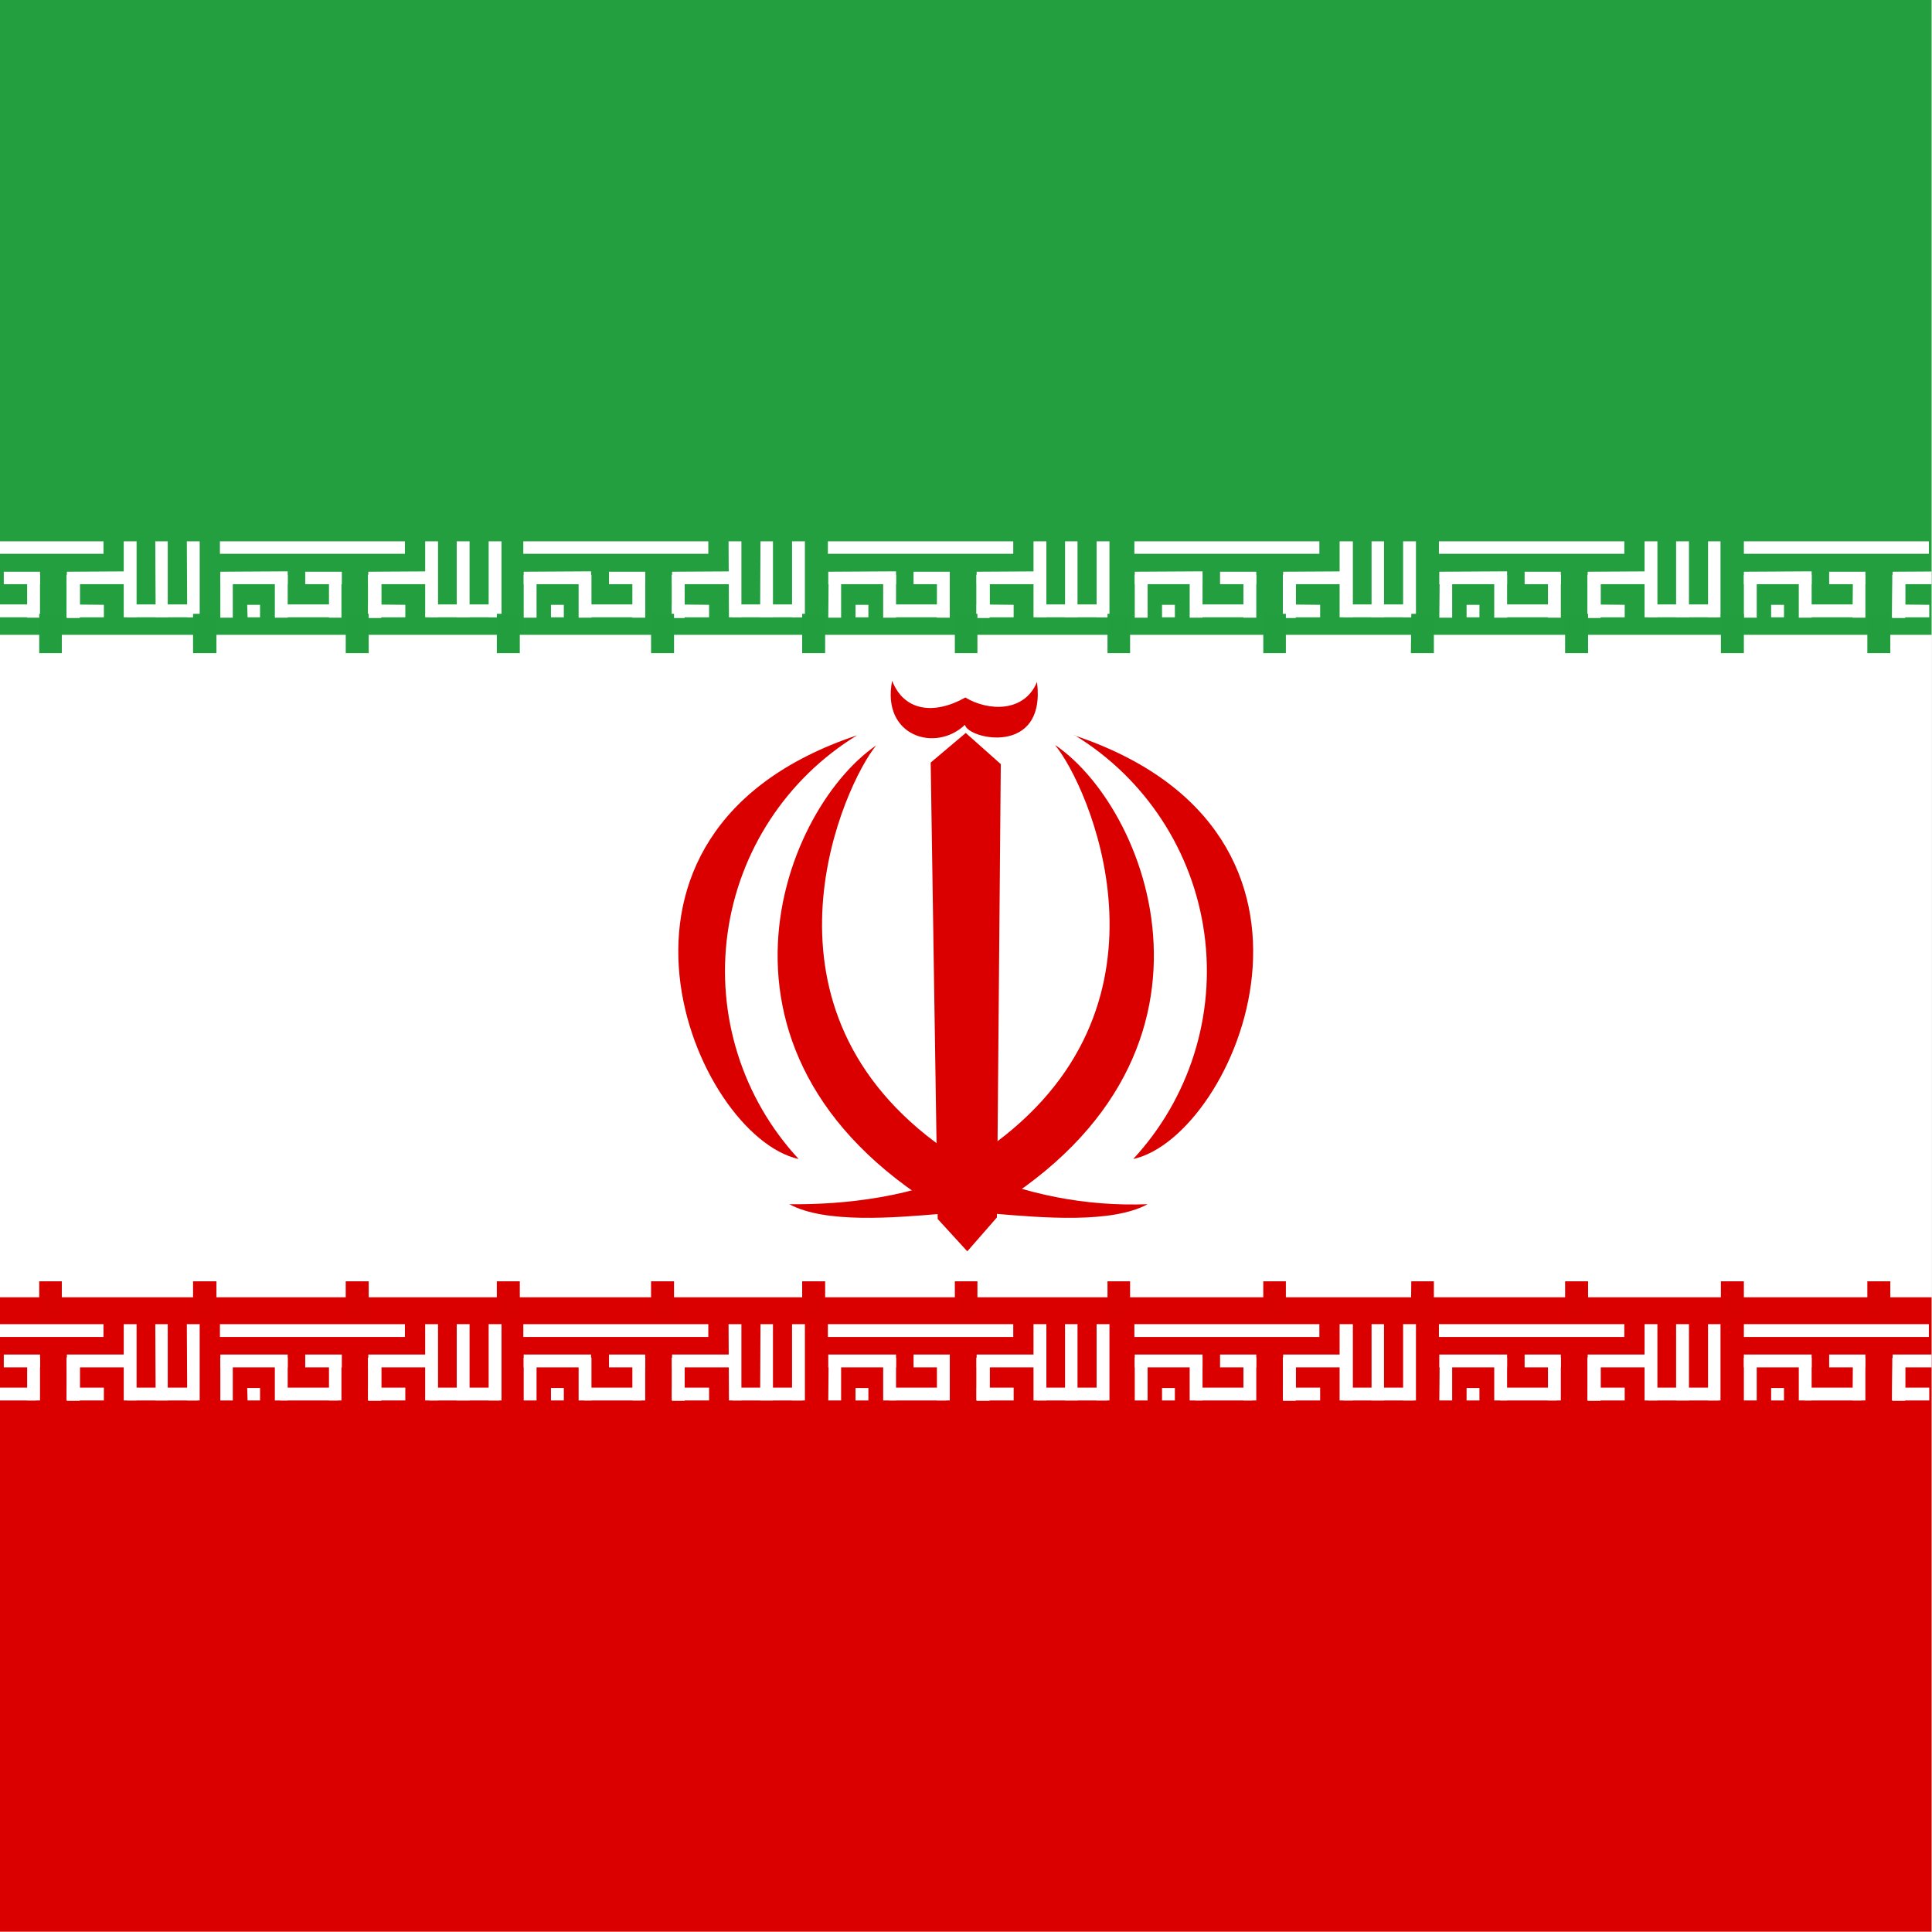
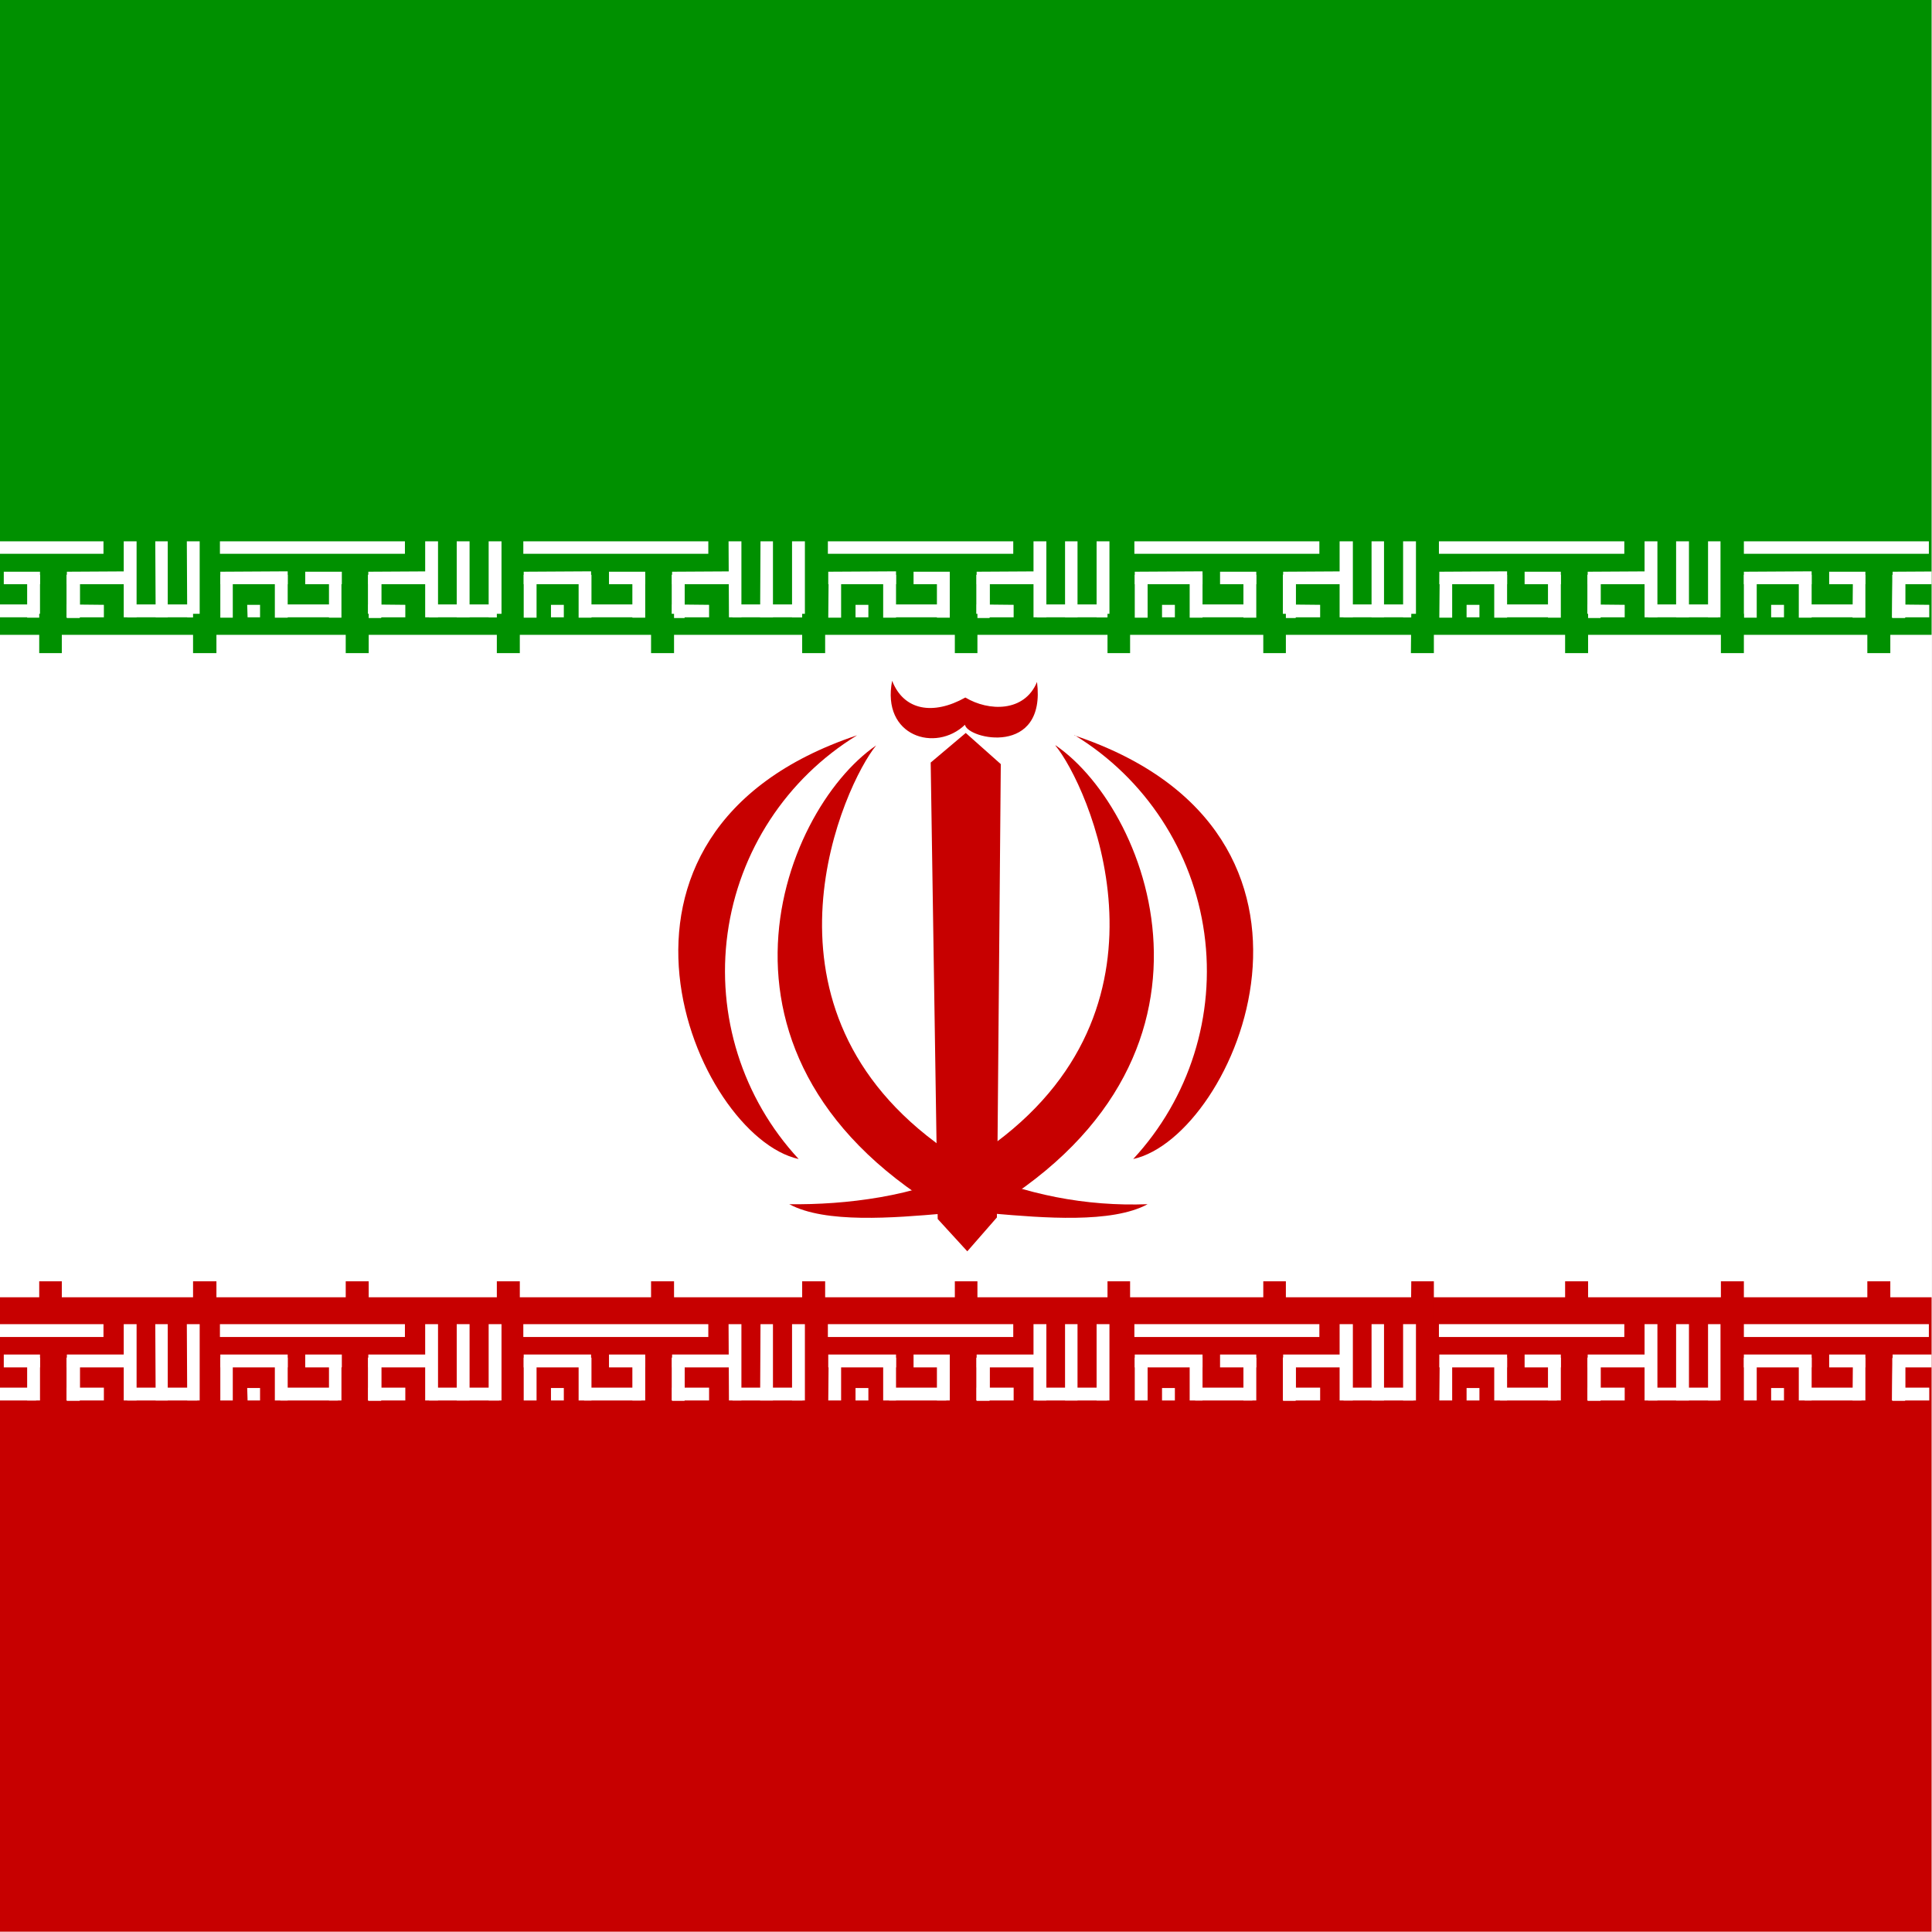
<svg xmlns="http://www.w3.org/2000/svg" id="flag-icon-css-ir" width="512" height="512">
  <defs>
    <clipPath id="a">
      <path fill-opacity=".7" d="M186 0h496v496H186z" />
    </clipPath>
  </defs>
  <g fill-rule="evenodd" clip-path="url(#a)" transform="translate(-192) scale(1.0321)">
    <path fill="#fff" d="M0 0h868.1v496H0z" />
-     <path fill="#da0000" d="M0 333.1h868.1v163H0z" />
+     <path fill="#c70000" d="M0 333.1h868.1v163H0z" />
    <g fill="#fff" stroke-width="1pt">
      <path d="M165 340h47.6v3.3H165zm7.1 16.4h3.3v3.2H172zm40.6-.1v3.3h-9.5v-3.3zm5.1-16.3h3.3v19.6h-3.3z" />
      <path d="M236.7 356.3v3.3h-18v-3.3zm-33.5-7.6h3.3v10.9h-3.3z" />
      <path d="M234 340h3.3v19.6h-3.2zm-8.1 0h3.2v19.6H226zm-43.4 7.8v3.3H165v-3.3zm38 0v3.3h-17.3v-3.3z" />
      <path d="M203.2 348.6h3.3v11h-3.3z" />
      <path d="M203.2 348.6h3.3v11h-3.3z" />
      <path d="M203.2 348.6h3.3v11h-3.3zm-38 0h3.2v11H165zm27.8 0h3.3v11H193zm-13.8 0h3.3v11h-3.3z" />
      <path d="M195.3 356.3v3.3h-14.7v-3.3zm1-8.5v3.3H187v-3.3z" />
    </g>
    <g fill="#fff" stroke-width="1pt">
      <path d="M87 340h47.5v3.3H86.9zm7 16.4h3.3v3.2H94zm40.6-.1v3.3h-9.5v-3.3zm5.1-16.3h3.3v19.6h-3.3z" />
      <path d="M158.6 356.3v3.3h-18v-3.3zm-33.5-7.6h3.3v10.9H125z" />
      <path d="M156 340h3.2v19.6H156zm-8.2 0h3.3v19.6h-3.3zm-43.4 7.8v3.3H87v-3.3zm38 0v3.3h-17.3v-3.3z" />
      <path d="M125.1 348.6h3.3v11H125z" />
      <path d="M125.1 348.6h3.3v11H125z" />
      <path d="M125.1 348.6h3.3v11H125zm-38 0h3.2v11H87zm27.8 0h3.3v11H115zm-13.8 0h3.3v11H101z" />
      <path d="M117.2 356.3v3.3h-14.6v-3.3zm1-8.5v3.3H109v-3.3z" />
    </g>
    <g fill="#fff" stroke-width="1pt">
      <path d="M242.5 340H290v3.3h-47.5zm7 16.4h3.3v3.2h-3.2zm40.6-.1v3.3h-9.5v-3.3zm5.1-16.3h3.3v19.6h-3.3z" />
      <path d="M314.2 356.3v3.3h-18v-3.3zm-33.6-7.6h3.3v10.9h-3.3z" />
      <path d="M311.5 340h3.3v19.6h-3.3zm-8.2 0h3.3v19.6h-3.3zm-43.4 7.8v3.3h-17.3v-3.3zm38 0v3.3h-17.3v-3.3z" />
      <path d="M280.6 348.6h3.3v11h-3.3z" />
      <path d="M280.6 348.6h3.3v11h-3.3z" />
      <path d="M280.6 348.6h3.3v11h-3.3zm-38 0h3.2v11h-3.2zm27.9 0h3.2v11h-3.2zm-13.9 0h3.3v11h-3.3z" />
      <path d="M272.8 356.3v3.3H258v-3.3zm1-8.5v3.3h-9.4v-3.3z" />
    </g>
    <g fill="#fff" stroke-width="1pt">
      <path d="M789.3 340h47.5v3.3h-47.5zm7 16.4h3.3v3.2h-3.2zm40.6-.1v3.3h-9.5v-3.3zm5.2-16.3h3.2v19.6h-3.2z" />
      <path d="M861 356.3v3.3h-18v-3.3zm-33.6-7.6h3.3v10.9h-3.3z" />
      <path d="M858.3 340h3.3v19.6h-3.3zm-8.2 0h3.3v19.6H850zm-43.4 7.8v3.3h-17.3v-3.3zm38 0v3.3h-17.3v-3.3z" />
      <path d="M827.4 348.6h3.3v11h-3.3z" />
      <path d="M827.4 348.6h3.3v11h-3.3z" />
      <path d="M827.4 348.6h3.3v11h-3.3zm-38 0h3.2v11h-3.2zm27.9 0h3.3v11h-3.3zm-13.8 0h3.2v11h-3.3z" />
      <path d="M819.6 356.3v3.3h-14.7v-3.3zm1-8.5v3.3h-9.4v-3.3z" />
    </g>
    <g fill="#fff" stroke-width="1pt">
      <path d="M320.4 340h47.5v3.3h-47.5zm7.1 16.4h3.3v3.2h-3.3zm40.6-.1v3.3h-9.5v-3.3zm5-16.3h3.3v19.6h-3.2z" />
      <path d="M392.1 356.3v3.3h-18v-3.3zm-33.5-7.6h3.2v10.9h-3.2z" />
      <path d="M389.4 340h3.3v19.6h-3.3zm-8.1 0h3.2v19.6h-3.3zm-43.5 7.8v3.3h-17.3v-3.3zm38.1 0v3.3h-17.3v-3.3z" />
      <path d="M358.6 348.6h3.2v11h-3.2z" />
      <path d="M358.6 348.6h3.2v11h-3.2z" />
      <path d="M358.6 348.6h3.2v11h-3.2zm-38.1 0h3.3v11h-3.3zm27.9 0h3.3v11h-3.3zm-13.8 0h3.3v11h-3.3z" />
      <path d="M350.7 356.3v3.3H336v-3.3zm1-8.5v3.3h-9.3v-3.3z" />
    </g>
    <g fill="#fff" stroke-width="1pt">
      <path d="M398.6 340h47.6v3.3h-47.6zm7.1 16.4h3.3v3.2h-3.3zm40.6-.1v3.3h-9.5v-3.3zm5.1-16.3h3.3v19.6h-3.3z" />
      <path d="M470.3 356.3v3.3h-18v-3.3zm-33.5-7.6h3.3v10.9h-3.3z" />
      <path d="M467.6 340h3.3v19.6h-3.3zm-8.1 0h3.2v19.6h-3.2zm-43.4 7.8v3.3h-17.4v-3.3zm38 0v3.3h-17.3v-3.3z" />
      <path d="M436.8 348.6h3.3v11h-3.3z" />
      <path d="M436.8 348.6h3.3v11h-3.3z" />
      <path d="M436.8 348.6h3.3v11h-3.3zm-38 0h3.2v11h-3.3zm27.8 0h3.3v11h-3.3zm-13.8 0h3.3v11h-3.3z" />
      <path d="M429 356.3v3.3h-14.7v-3.3zm.9-8.5v3.3h-9.3v-3.3z" />
    </g>
-     <path fill="#239f40" d="M0 0h868.1v163H0z" />
+     <path fill="#009000" d="M0 0h868.1v163H0z" />
    <g fill="#fff" stroke-width="1pt">
      <path d="M477.3 340h47.5v3.3h-47.5zm7.1 16.4h3.3v3.2h-3.3zm40.6-.1v3.3h-9.5v-3.3zm5-16.3h3.4v19.6H530z" />
      <path d="M549 356.3v3.3h-18v-3.3zm-33.5-7.6h3.2v10.9h-3.2z" />
      <path d="M546.3 340h3.3v19.6h-3.3zm-8.1 0h3.2v19.6h-3.2zm-43.4 7.8v3.3h-17.4v-3.3zm38 0v3.3h-17.3v-3.3z" />
      <path d="M515.5 348.6h3.2v11h-3.2z" />
      <path d="M515.5 348.6h3.2v11h-3.2z" />
      <path d="M515.5 348.6h3.2v11h-3.2zm-38.1 0h3.3v11h-3.3zm27.9 0h3.3v11h-3.3zm-13.8 0h3.3v11h-3.3z" />
      <path d="M507.6 356.3v3.3h-14.7v-3.3zm1-8.5v3.3h-9.3v-3.3z" />
    </g>
    <g fill="#fff" stroke-width="1pt">
      <path d="M555.5 340h47.6v3.3h-47.6zm7.1 16.4h3.3v3.2h-3.3zm40.6-.1v3.3h-9.5v-3.3zm5.1-16.3h3.3v19.6h-3.3z" />
      <path d="M627.2 356.3v3.3h-18v-3.3zm-33.5-7.6h3.3v10.9h-3.3z" />
      <path d="M624.6 340h3.2v19.6h-3.2zm-8.2 0h3.3v19.6h-3.3zm-43.4 7.8v3.3h-17.4v-3.3zm38 0v3.3h-17.3v-3.3z" />
      <path d="M593.7 348.6h3.3v11h-3.3z" />
      <path d="M593.7 348.6h3.3v11h-3.3z" />
      <path d="M593.7 348.6h3.3v11h-3.3zm-38 0h3.2v11h-3.3zm27.8 0h3.3v11h-3.3zm-13.8 0h3.3v11h-3.3z" />
      <path d="M585.8 356.3v3.3h-14.6v-3.3zm1-8.5v3.3h-9.3v-3.3z" />
    </g>
    <g fill="#fff" stroke-width="1pt">
      <path d="M633.8 340h47.5v3.3h-47.5zm7 16.4h3.3v3.2h-3.3zm40.6-.1v3.3H672v-3.3zm5.1-16.3h3.3v19.6h-3.3z" />
      <path d="M705.5 356.3v3.3h-18v-3.3zm-33.6-7.6h3.3v10.9h-3.3z" />
      <path d="M702.8 340h3.3v19.6h-3.3zm-8.2 0h3.3v19.6h-3.3zm-43.4 7.8v3.3h-17.4v-3.3zm38 0v3.3H672v-3.3z" />
      <path d="M672 348.6h3.2v11h-3.3z" />
      <path d="M672 348.6h3.2v11h-3.3z" />
      <path d="M672 348.6h3.2v11h-3.3zm-38.2 0h3.3v11h-3.3zm28 0h3.2v11h-3.3zm-13.9 0h3.3v11h-3.3z" />
      <path d="M664 356.3v3.3h-14.6v-3.3zm1-8.5v3.3h-9.3v-3.3z" />
    </g>
    <g fill="#fff" stroke-width="1pt">
      <path d="M712.4 340H760v3.3h-47.6zm7.1 16.4h3.3v3.2h-3.3zm40.6-.1v3.3h-9.5v-3.3zm5.1-16.3h3.3v19.6h-3.3z" />
      <path d="M784.1 356.3v3.3h-18v-3.3zm-33.5-7.6h3.3v10.9h-3.3z" />
      <path d="M781.5 340h3.2v19.6h-3.2zm-8.2 0h3.3v19.6h-3.3zm-43.4 7.8v3.3h-17.4v-3.3zm38 0v3.3h-17.3v-3.3z" />
      <path d="M750.6 348.6h3.3v11h-3.3z" />
      <path d="M750.6 348.6h3.3v11h-3.3z" />
      <path d="M750.6 348.6h3.3v11h-3.3zm-38 0h3.2v11h-3.3zm27.8 0h3.3v11h-3.3zm-13.8 0h3.3v11h-3.3z" />
      <path d="M742.7 356.3v3.3h-14.6v-3.3zm1-8.5v3.3h-9.3v-3.3z" />
    </g>
    <g fill="#fff" stroke-width="1pt">
      <path d="M8 340h47.5v3.3H7.9zm7 16.4h3.3v3.2H15zm40.6-.1v3.3H46v-3.3zm5.1-16.3H64v19.6h-3.3z" />
      <path d="M79.6 356.3v3.3h-18v-3.3zm-33.5-7.6h3.3v10.9H46z" />
      <path d="M77 340h3.2v19.6H77zm-8.2 0H72v19.6h-3.2zm-43.4 7.8v3.3H8v-3.3zm38 0v3.3H46.1v-3.3z" />
      <path d="M46 348.6h3.4v11H46z" />
      <path d="M46 348.6h3.4v11H46z" />
      <path d="M46 348.6h3.4v11H46zm-38 0h3.3v11H8zm28 0h3.2v11h-3.3zm-14 0h3.4v11H22z" />
      <path d="M38.2 356.3v3.3H23.5v-3.3zm1-8.5v3.3h-9.3v-3.3z" />
    </g>
    <g fill="#fff" stroke-width="1pt">
      <path d="M165 139h47.6v3.2H165zm7.1 16.3h3.3v3.2H172zm40.6 0v3.2h-9.5v-3.3zm5.1-16.3h3.3v19.5h-3.3z" />
      <path d="M236.7 155.2v3.3h-18v-3.3zm-33.5-7.6h3.3v11h-3.3z" />
      <path d="M234 139h3.3v19.5h-3.2zm-8.1 0h3.2v19.5H226zm-43.4 7.7v3.3H165v-3.2zm38 0v3.3h-17.3v-3.2z" />
      <path d="M203.2 147.6h3.3v11h-3.3z" />
      <path d="M203.2 147.6h3.3v11h-3.3z" />
      <path d="M203.2 147.6h3.3v11h-3.3zm-38 0h3.2v11H165zm27.8 0h3.3v11H193zm-13.8 0h3.3v11h-3.3z" />
      <path d="M195.3 155.2v3.3h-14.7v-3.3zm1-8.4v3.2H187v-3.2z" />
    </g>
    <g fill="#fff" stroke-width="1pt">
      <path d="M87 139h47.5v3.2H86.9zm7 16.3h3.3v3.2H94zm40.6 0v3.2h-9.5v-3.3zm5.1-16.3h3.3v19.5h-3.3z" />
      <path d="M158.6 155.2v3.3h-18v-3.3zm-33.5-7.6h3.3v11H125z" />
      <path d="M156 139h3.2v19.5H156zm-8.2 0h3.3v19.5h-3.3zm-43.4 7.7v3.3H87v-3.2zm38 0v3.3h-17.3v-3.2z" />
      <path d="M125.1 147.6h3.3v11H125z" />
      <path d="M125.1 147.6h3.3v11H125z" />
      <path d="M125.1 147.6h3.3v11H125zm-38 0h3.2v11H87zm27.8 0h3.3v11H115zm-13.8 0h3.3v11H101z" />
      <path d="M117.2 155.2v3.3h-14.6v-3.3zm1-8.4v3.2H109v-3.2z" />
    </g>
    <g fill="#fff" stroke-width="1pt">
      <path d="M242.5 139H290v3.2h-47.5zm7 16.3h3.3v3.2h-3.2zm40.6 0v3.2h-9.5v-3.3zm5.1-16.3h3.3v19.5h-3.3z" />
      <path d="M314.2 155.2v3.3h-18v-3.3zm-33.6-7.6h3.3v11h-3.3z" />
      <path d="M311.5 139h3.3v19.5h-3.3zm-8.2 0h3.3v19.5h-3.3zm-43.4 7.7v3.3h-17.3v-3.2zm38 0v3.3h-17.3v-3.2z" />
      <path d="M280.6 147.6h3.3v11h-3.3z" />
      <path d="M280.6 147.6h3.3v11h-3.3z" />
      <path d="M280.6 147.6h3.3v11h-3.3zm-38 0h3.2v11h-3.2zm27.9 0h3.2v11h-3.2zm-13.9 0h3.3v11h-3.3z" />
      <path d="M272.8 155.2v3.3H258v-3.3zm1-8.4v3.2h-9.4v-3.2z" />
    </g>
    <g fill="#fff" stroke-width="1pt">
      <path d="M789.3 139h47.5v3.2h-47.5zm7 16.3h3.3v3.2h-3.2zm40.6 0v3.2h-9.5v-3.3zm5.2-16.3h3.2v19.5h-3.2z" />
      <path d="M861 155.2v3.3h-18v-3.3zm-33.6-7.6h3.3v11h-3.3z" />
      <path d="M858.3 139h3.3v19.5h-3.3zm-8.2 0h3.3v19.5H850zm-43.4 7.7v3.3h-17.3v-3.2zm38 0v3.3h-17.3v-3.2z" />
      <path d="M827.4 147.6h3.3v11h-3.3z" />
      <path d="M827.4 147.6h3.3v11h-3.3z" />
      <path d="M827.4 147.6h3.3v11h-3.3zm-38 0h3.2v11h-3.2zm27.9 0h3.3v11h-3.3zm-13.8 0h3.2v11h-3.3z" />
      <path d="M819.6 155.2v3.3h-14.7v-3.3zm1-8.4v3.2h-9.4v-3.2z" />
    </g>
    <g fill="#fff" stroke-width="1pt">
      <path d="M320.4 139h47.5v3.2h-47.5zm7.1 16.3h3.3v3.2h-3.3zm40.6 0v3.2h-9.5v-3.3zm5-16.3h3.3v19.5h-3.2z" />
      <path d="M392.1 155.2v3.3h-18v-3.3zm-33.5-7.6h3.2v11h-3.2z" />
      <path d="M389.4 139h3.3v19.5h-3.3zm-8.1 0h3.2v19.5h-3.3zm-43.5 7.7v3.3h-17.3v-3.2zm38.1 0v3.3h-17.3v-3.2z" />
      <path d="M358.6 147.6h3.2v11h-3.2z" />
      <path d="M358.6 147.6h3.2v11h-3.2z" />
      <path d="M358.6 147.6h3.2v11h-3.2zm-38.1 0h3.3v11h-3.3zm27.9 0h3.3v11h-3.3zm-13.8 0h3.3v11h-3.3z" />
      <path d="M350.7 155.2v3.3H336v-3.3zm1-8.4v3.2h-9.3v-3.2z" />
    </g>
    <g fill="#fff" stroke-width="1pt">
      <path d="M398.6 139h47.6v3.2h-47.6zm7.1 16.3h3.3v3.2h-3.3zm40.6 0v3.2h-9.5v-3.3zm5.1-16.3h3.3v19.5h-3.3z" />
      <path d="M470.3 155.2v3.3h-18v-3.3zm-33.5-7.6h3.3v11h-3.3z" />
      <path d="M467.6 139h3.3v19.5h-3.3zm-8.1 0h3.2v19.5h-3.2zm-43.4 7.7v3.3h-17.4v-3.2zm38 0v3.3h-17.3v-3.2z" />
      <path d="M436.8 147.6h3.3v11h-3.3z" />
      <path d="M436.8 147.6h3.3v11h-3.3z" />
      <path d="M436.8 147.6h3.3v11h-3.3zm-38 0h3.2v11h-3.3zm27.8 0h3.3v11h-3.3zm-13.8 0h3.3v11h-3.3z" />
      <path d="M429 155.2v3.3h-14.7v-3.3zm.9-8.4v3.2h-9.3v-3.2z" />
    </g>
    <g fill="#fff" stroke-width="1pt">
      <path d="M477.3 139h47.5v3.2h-47.5zm7.1 16.3h3.3v3.2h-3.3zm40.6 0v3.2h-9.5v-3.3zm5-16.3h3.4v19.5H530z" />
      <path d="M549 155.2v3.3h-18v-3.3zm-33.5-7.6h3.2v11h-3.2z" />
      <path d="M546.3 139h3.3v19.5h-3.3zm-8.1 0h3.2v19.5h-3.2zm-43.4 7.7v3.3h-17.4v-3.2zm38 0v3.3h-17.3v-3.2z" />
      <path d="M515.5 147.6h3.2v11h-3.2z" />
      <path d="M515.5 147.6h3.2v11h-3.2z" />
      <path d="M515.5 147.6h3.2v11h-3.2zm-38.1 0h3.3v11h-3.3zm27.9 0h3.3v11h-3.3zm-13.8 0h3.3v11h-3.3z" />
      <path d="M507.6 155.2v3.3h-14.7v-3.3zm1-8.4v3.2h-9.3v-3.2z" />
    </g>
    <g fill="#fff" stroke-width="1pt">
      <path d="M555.5 139h47.6v3.2h-47.6zm7.1 16.3h3.3v3.2h-3.3zm40.6 0v3.2h-9.5v-3.3zm5.1-16.3h3.3v19.5h-3.3z" />
      <path d="M627.2 155.2v3.3h-18v-3.3zm-33.5-7.6h3.3v11h-3.3z" />
      <path d="M624.6 139h3.2v19.5h-3.2zm-8.2 0h3.3v19.5h-3.3zm-43.4 7.7v3.3h-17.4v-3.2zm38 0v3.3h-17.3v-3.2z" />
      <path d="M593.7 147.6h3.3v11h-3.3z" />
      <path d="M593.7 147.6h3.3v11h-3.3z" />
      <path d="M593.7 147.6h3.3v11h-3.3zm-38 0h3.2v11h-3.3zm27.8 0h3.3v11h-3.3zm-13.8 0h3.3v11h-3.3z" />
      <path d="M585.8 155.2v3.3h-14.6v-3.3zm1-8.4v3.2h-9.3v-3.2z" />
    </g>
    <g fill="#fff" stroke-width="1pt">
      <path d="M633.8 139h47.5v3.2h-47.5zm7 16.3h3.3v3.2h-3.3zm40.6 0v3.2H672v-3.3zm5.1-16.3h3.3v19.5h-3.3z" />
      <path d="M705.5 155.2v3.3h-18v-3.3zm-33.6-7.6h3.3v11h-3.3z" />
      <path d="M702.8 139h3.3v19.5h-3.3zm-8.2 0h3.3v19.5h-3.3zm-43.4 7.7v3.3h-17.4v-3.2zm38 0v3.3H672v-3.2z" />
      <path d="M672 147.6h3.2v11h-3.3z" />
      <path d="M672 147.6h3.2v11h-3.3z" />
      <path d="M672 147.6h3.2v11h-3.3zm-38.2 0h3.3v11h-3.3zm28 0h3.2v11h-3.3zm-13.9 0h3.3v11h-3.3z" />
      <path d="M664 155.2v3.3h-14.6v-3.3zm1-8.4v3.2h-9.3v-3.2z" />
    </g>
    <g fill="#fff" stroke-width="1pt">
      <path d="M712.4 139H760v3.2h-47.6zm7.1 16.3h3.3v3.2h-3.3zm40.6 0v3.2h-9.5v-3.3zm5.1-16.3h3.3v19.5h-3.3z" />
      <path d="M784.1 155.2v3.3h-18v-3.3zm-33.5-7.6h3.3v11h-3.3z" />
      <path d="M781.5 139h3.2v19.5h-3.2zm-8.2 0h3.3v19.5h-3.3zm-43.4 7.7v3.3h-17.4v-3.2zm38 0v3.3h-17.3v-3.2z" />
      <path d="M750.6 147.6h3.3v11h-3.3z" />
      <path d="M750.6 147.6h3.3v11h-3.3z" />
      <path d="M750.6 147.6h3.3v11h-3.3zm-38 0h3.2v11h-3.3zm27.8 0h3.3v11h-3.3zm-13.8 0h3.3v11h-3.3z" />
      <path d="M742.7 155.2v3.3h-14.6v-3.3zm1-8.4v3.2h-9.3v-3.2z" />
    </g>
    <g fill="#fff" stroke-width="1pt">
      <path d="M8 139h47.5v3.2H7.9zm7 16.3h3.3v3.2H15zm40.6 0v3.2H46v-3.3zm5.1-16.3H64v19.5h-3.3z" />
      <path d="M79.6 155.2v3.3h-18v-3.3zm-33.5-7.6h3.3v11H46z" />
      <path d="M77 139h3.2v19.5H77zm-8.2 0H72v19.5h-3.2zm-43.4 7.7v3.3H8v-3.2zm38 0v3.3H46.1v-3.2z" />
      <path d="M46 147.6h3.4v11H46z" />
      <path d="M46 147.6h3.4v11H46z" />
      <path d="M46 147.6h3.4v11H46zm-38 0h3.3v11H8zm28 0h3.2v11h-3.3zm-14 0h3.4v11H22z" />
      <path d="M38.2 155.2v3.3H23.5v-3.3zm1-8.4v3.2h-9.3v-3.2z" />
    </g>
-     <path fill="#d90000" stroke-width="1pt" d="M119.3 329h5.9V339h-5.9zm155.5 0h5.9V339h-5.9zM0 329h5.8V339H0zm78.9 0h5.9V339h-5.9zm78.4 0h5.8V339h-5.8zm38.8 0h5.8V339h-5.8zm39.5 0h6V339h-6zm78 0h5.9V339h-5.9zm196.8 0h5.8V339h-5.8zm-157.2 0h5.9V339h-5.9zm38.8 0h5.9V339H392zm39.2 0h5.8V339h-5.8zm39.2 0h5.8V339h-5.8zm313 0h6V339h-6zm-235 0h5.8V339h-5.9zm39.5 0h5.9V339h-5.9zm40 0h5.9V339h-5.9zm37.6 0h5.9V339h-5.9zm40 0h5.9V339h-6zm39.2 0h5.8V339h-5.8zm116 0h5.8V339h-5.9zm-37.6 0h5.8V339h-5.8zm-783.8 0h5.9V339h-5.9z" />
-     <path fill="#239e3f" stroke-width="1pt" d="M119.3 157.6h5.9v10.1h-5.9zm155.5 0h5.9v10.1h-5.9zM0 157.6h5.8v10.1H0zm78.9 0h5.9v10.1h-5.9zm78.4 0h5.8v10.1h-5.8zm38.8 0h5.8v10.1h-5.8zm39.5 0h6v10.1h-6zm78 0h5.9v10.1h-5.9zm196.8 0h5.8v10.1h-5.8zm-157.2 0h5.9v10.1h-5.9zm38.8 0h5.9v10.1H392zm39.2 0h5.8v10.1h-5.8zm39.2 0h5.8v10.1h-5.8zm313 0h6v10.1h-6zm-235 0h5.8v10.1h-5.9zm39.5 0h5.9v10.1h-5.9zm40 0h5.9v10.1h-5.9zm37.6 0h5.9v10.1h-5.9zm40 0h5.9v10.1h-6zm39.2 0h5.8v10.1h-5.8zm116 0h5.8v10.1h-5.9zm-37.6 0h5.8v10.1h-5.8zm-783.8 0h5.9v10.1h-5.9z" />
-     <g fill="#da0000">
+     <path fill="#c70000" stroke-width="1pt" d="M119.3 329h5.9V339h-5.9zm155.5 0h5.9V339h-5.9zM0 329h5.8V339H0zm78.9 0h5.9V339h-5.9zm78.4 0h5.8V339h-5.8zm38.8 0h5.8V339h-5.8zm39.5 0h6V339h-6zm78 0h5.9V339h-5.9zm196.8 0h5.8V339h-5.8zm-157.2 0h5.9V339h-5.9zm38.8 0h5.9V339H392zm39.2 0h5.8V339h-5.8zm39.2 0h5.8V339h-5.8zm313 0h6V339h-6zm-235 0h5.8V339h-5.9zm39.5 0h5.9V339h-5.9zm40 0h5.9V339h-5.9zm37.6 0h5.9V339h-5.9zm40 0h5.9V339h-6zm39.2 0h5.8V339h-5.8zm116 0h5.8V339h-5.9zm-37.6 0h5.8V339h-5.8zm-783.8 0h5.9V339h-5.9z" />
+     <path fill="#009000" stroke-width="1pt" d="M119.3 157.6h5.9v10.1h-5.9zm155.5 0h5.9v10.1h-5.9zM0 157.6h5.8v10.1H0zm78.9 0h5.9v10.1h-5.9zm78.4 0h5.8v10.1h-5.8zm38.8 0h5.8v10.1h-5.8zm39.5 0h6v10.1h-6zm78 0h5.9v10.1h-5.9zm196.8 0h5.8v10.1h-5.8zm-157.2 0h5.9v10.1h-5.9zm38.8 0h5.9v10.1H392zm39.2 0h5.8v10.1h-5.8zm39.2 0h5.8v10.1h-5.8zm313 0h6v10.1h-6zm-235 0h5.8v10.1h-5.9zm39.5 0h5.9v10.1h-5.9zm40 0h5.9v10.1h-5.9zm37.6 0h5.9v10.1h-5.9zm40 0h5.9v10.1h-6zm39.2 0h5.8v10.1h-5.8zm116 0h5.8v10.1h-5.9zm-37.6 0h5.8v10.1h-5.8zm-783.8 0h5.9v10.1h-5.9z" />
+     <g fill="#c70000">
      <path d="M457 191.4c8.3 10 33.5 65.5-15.2 101.9-22.9 17.2-8.7 18-8 21 36.8-19.6 48.8-46 48.5-69.8-.3-23.7-12.8-44.6-25.2-53.1z" />
      <path d="M462 188.8A71 71 0 0 1 477 297.6c26.4-5.8 60-83.7-15.2-108.8zm-55.9 0a71 71 0 0 0-15 108.8c-26.5-5.8-60.1-83.7 15-108.8z" />
      <path d="M411 191.4c-8.2 10-33.5 65.5 15.2 101.9 22.9 17.2 8.7 18 8 21-36.7-19.6-48.8-46-48.5-69.8.3-23.7 12.9-44.6 25.3-53.1z" />
      <path d="M480.7 309.2a102 102 0 0 1-46-9c2.2 4.3 4 7 6.3 11.4 12.8 1.1 30.5 2.6 39.7-2.4zm-92 0c14.4.2 32.6-2 46-9-2.2 4.3-4 7-6.3 11.4-12.8 1.1-30.5 2.6-39.7-2.4zm26.4-134.4c3 7.7 10.6 8.9 18.8 4.3 6 3.6 15.2 3.8 18.4-4 2.4 19.2-17.8 14.7-18.5 11-7.5 7.2-21.5 3-18.7-11.3z" />
      <path d="M434.4 321.3l7.6-8.7 1-116.4-9-8-9 7.6 1.8 117.2 7.6 8.3z" />
    </g>
  </g>
</svg>
